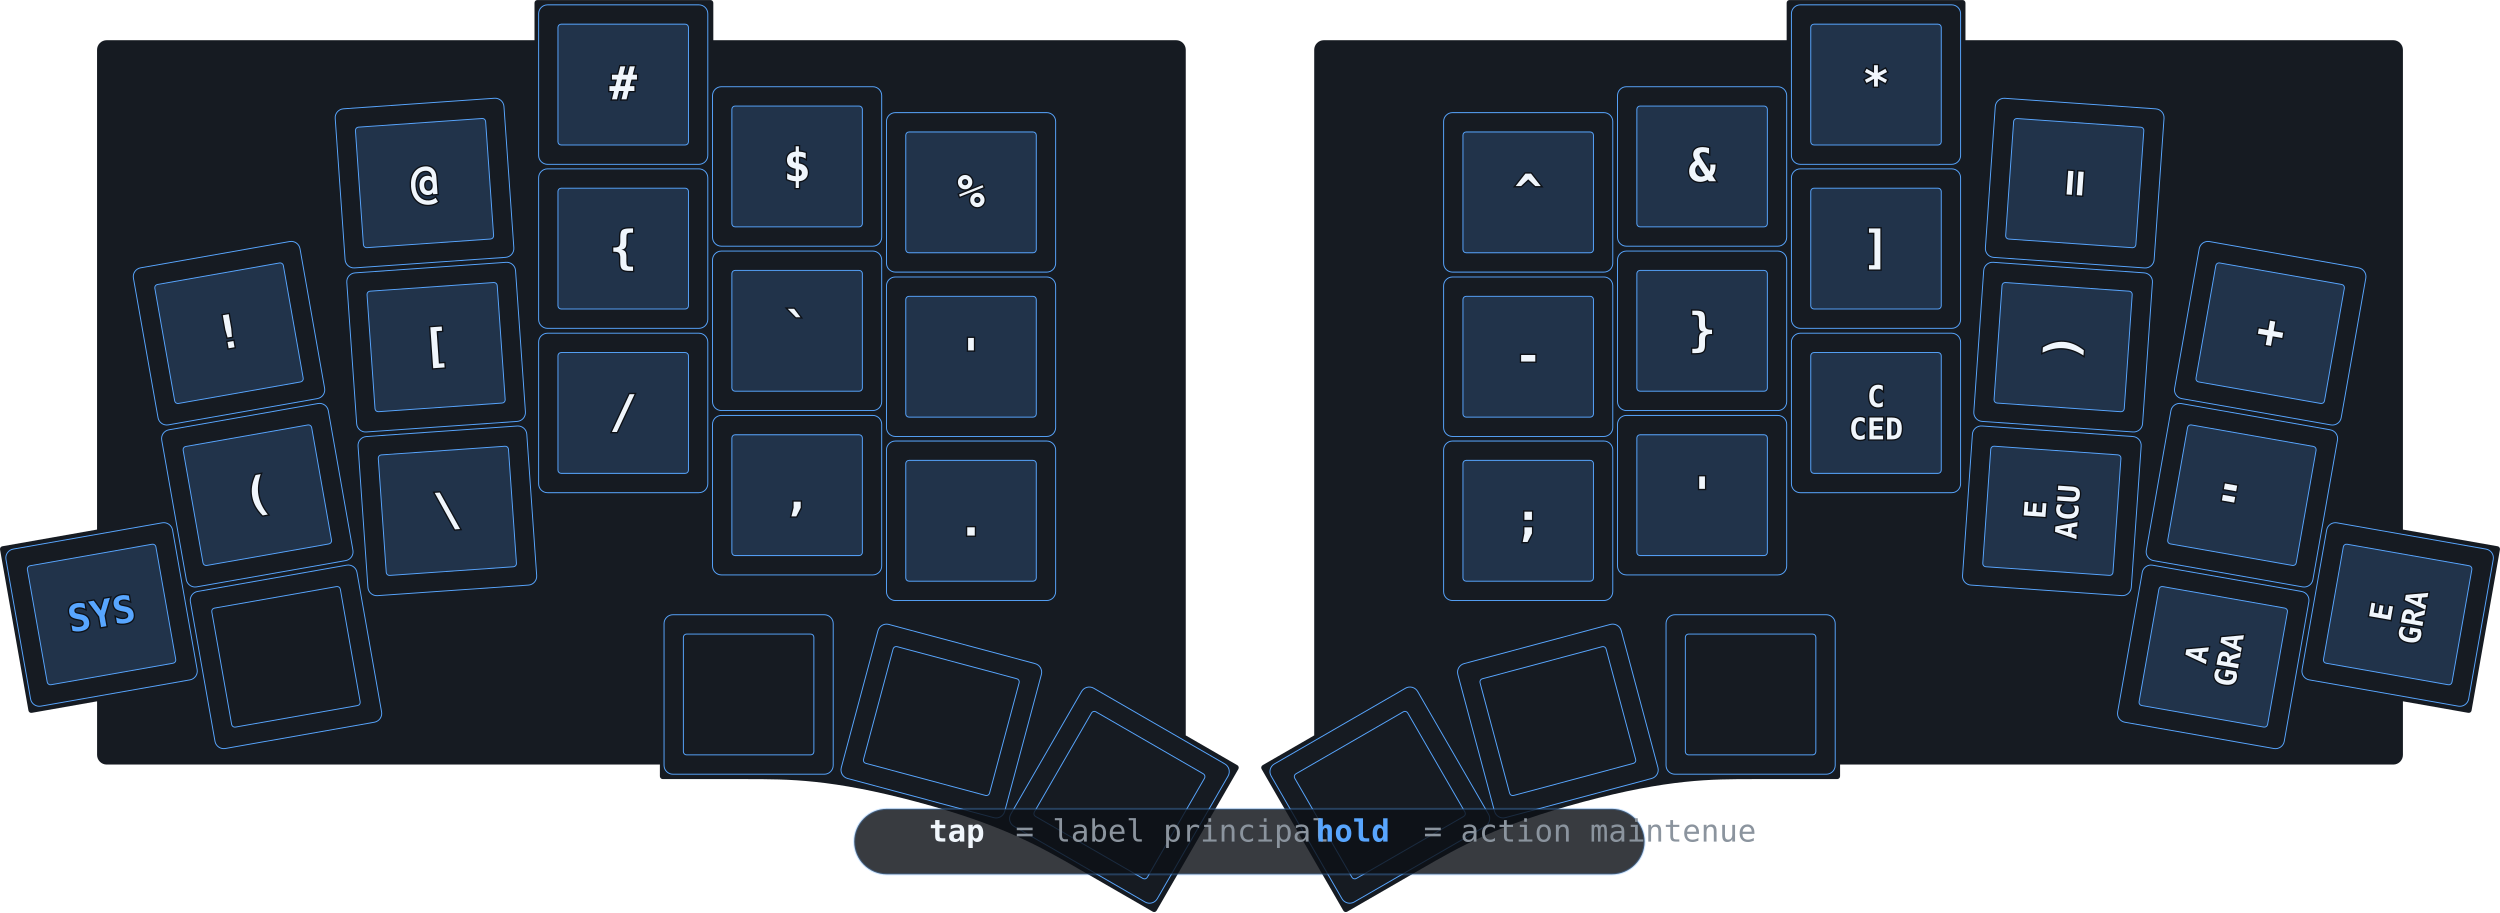
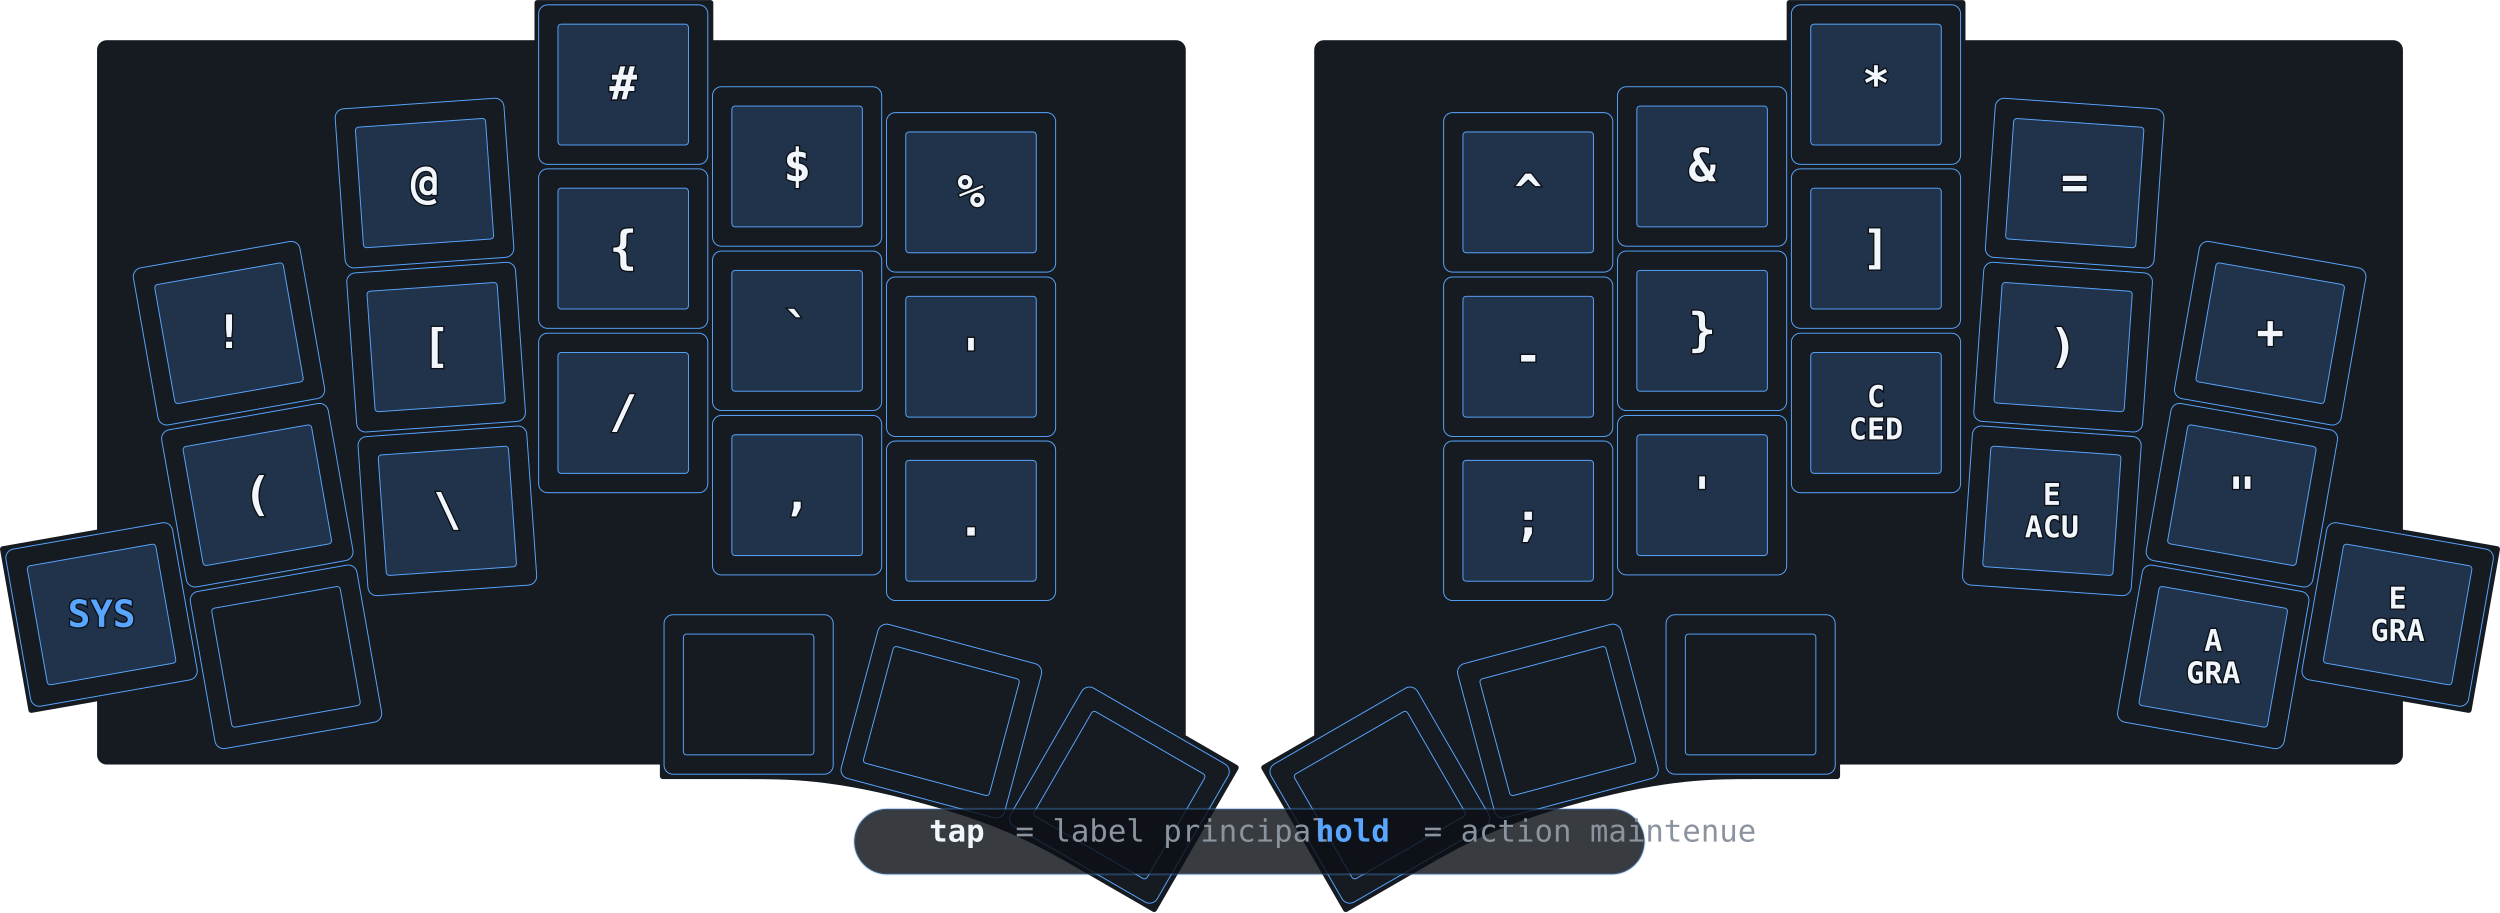
<svg xmlns="http://www.w3.org/2000/svg" width="258.64mm" height="94.36mm" viewBox="0 0 733.16 267.46">
  <defs>
    <style>
      .cls-1 {
        fill: #161b22;
      }

      .cls-2 {
        fill: none;
        stroke: #58a6ff;
        stroke-miterlimit: 10;
        stroke-width: .28px;
      }
    </style>
  </defs>
  <g id="Shape">
    <path class="cls-1" d="M.69,160.19l27.77-4.9V14.61c0-1.57,1.27-2.83,2.83-2.83h125.46V.84c0-.46,.38-.84,.84-.84h50.76c.46,0,.84,.38,.84,.84V11.78h135.72c1.57,0,2.83,1.27,2.83,2.83V215.66l15.12,8.73c.4,.23,.54,.74,.31,1.14l-23.97,41.51c-.23,.4-.74,.54-1.14,.31-2.77-1.6-13.03-7.52-21.72-12.54-11.22-6.48-22.44-12.96-47.42-19.65s-37.59-6.69-50.19-6.69c-10.77,0-21.38,0-24.37,0-.46,0-.84-.38-.84-.84v-3.42H31.3c-1.57,0-2.83-1.27-2.83-2.83v-15.72l-19.16,3.38c-.46,.08-.89-.22-.97-.68L.01,161.16c-.08-.46,.22-.89,.68-.97Z" />
    <path class="cls-1" d="M732.46,160.19l-27.77-4.9V14.61c0-1.57-1.27-2.83-2.83-2.83h-125.46V.84c0-.46-.38-.84-.84-.84h-50.76c-.46,0-.84,.38-.84,.84V11.78h-135.72c-1.57,0-2.83,1.27-2.83,2.83V215.66l-15.12,8.73c-.4,.23-.54,.74-.31,1.14l23.97,41.51c.23,.4,.74,.54,1.14,.31,2.77-1.6,13.03-7.52,21.72-12.54,11.22-6.48,22.44-12.96,47.42-19.65s37.59-6.69,50.19-6.69c10.77,0,21.38,0,24.37,0,.46,0,.84-.38,.84-.84v-3.42h162.23c1.57,0,2.83-1.27,2.83-2.83v-15.72l19.16,3.38c.46,.08,.89-.22,.97-.68l8.32-47.2c.08-.46-.22-.89-.68-.97Z" />
  </g>
  <g id="Keys_Kopie" data-name="Keys Kopie">
    <g id="Keycaps">
      <rect class="cls-2" x="259.97" y="33.02" width="49.61" height="46.77" rx="2.61" ry="2.61" />
      <rect class="cls-2" x="259.97" y="81.22" width="49.61" height="46.77" rx="2.61" ry="2.61" />
      <rect class="cls-2" x="259.97" y="129.33" width="49.61" height="46.77" rx="2.61" ry="2.61" />
      <rect class="cls-2" x="208.96" y="25.42" width="49.61" height="46.77" rx="2.61" ry="2.61" />
      <rect class="cls-2" x="208.96" y="73.62" width="49.61" height="46.77" rx="2.61" ry="2.61" />
      <rect class="cls-2" x="208.96" y="121.82" width="49.61" height="46.77" rx="2.61" ry="2.61" />
      <rect class="cls-2" x="157.96" y="1.41" width="49.61" height="46.77" rx="2.61" ry="2.61" />
      <rect class="cls-2" x="157.96" y="49.51" width="49.61" height="46.77" rx="2.61" ry="2.61" />
      <rect class="cls-2" x="157.96" y="97.71" width="49.61" height="46.77" rx="2.61" ry="2.61" />
      <rect class="cls-2" x="194.74" y="180.27" width="49.61" height="46.77" rx="2.61" ry="2.61" />
      <rect class="cls-2" x="99.69" y="30.3" width="49.61" height="46.77" rx="2.61" ry="2.61" transform="translate(-3.44 8.81) rotate(-4)" />
      <rect class="cls-2" x="103.09" y="78.41" width="49.61" height="46.77" rx="2.61" ry="2.61" transform="translate(-6.79 9.17) rotate(-4)" />
      <rect class="cls-2" x="106.39" y="126.41" width="49.61" height="46.77" rx="2.61" ry="2.61" transform="translate(-10.13 9.52) rotate(-4)" />
      <rect class="cls-2" x="42.36" y="74.32" width="49.61" height="46.77" rx="2.61" ry="2.61" transform="translate(-15.95 13.15) rotate(-10)" />
      <rect class="cls-2" x="50.66" y="121.83" width="49.61" height="46.77" rx="2.61" ry="2.61" transform="translate(-24.07 15.31) rotate(-10)" />
      <rect class="cls-2" x="59.06" y="169.23" width="49.61" height="46.77" rx="2.61" ry="2.61" transform="translate(-32.17 17.49) rotate(-10)" />
      <rect class="cls-2" x="252.67" y="186.64" width="46.77" height="49.61" rx="2.61" ry="2.61" transform="translate(.37 423.37) rotate(-75)" />
      <rect class="cls-2" x="304.89" y="208.37" width="46.77" height="49.61" rx="2.61" ry="2.61" transform="translate(-37.79 400.88) rotate(-60)" />
      <rect class="cls-2" x="4.98" y="156.81" width="49.61" height="46.77" rx="2.61" ry="2.61" transform="translate(-30.84 7.91) rotate(-10)" />
    </g>
    <g>
      <rect class="cls-2" x="265.63" y="38.69" width="38.27" height="35.43" rx=".95" ry=".95" />
      <rect class="cls-2" x="265.63" y="86.89" width="38.27" height="35.43" rx=".95" ry=".95" />
      <rect class="cls-2" x="265.63" y="135" width="38.27" height="35.43" rx=".95" ry=".95" />
      <rect class="cls-2" x="214.63" y="31.09" width="38.27" height="35.43" rx=".95" ry=".95" />
      <rect class="cls-2" x="214.63" y="79.29" width="38.27" height="35.43" rx=".95" ry=".95" />
      <rect class="cls-2" x="214.63" y="127.49" width="38.27" height="35.43" rx=".95" ry=".95" />
      <rect class="cls-2" x="163.63" y="7.08" width="38.27" height="35.43" rx=".95" ry=".95" />
      <rect class="cls-2" x="163.63" y="55.18" width="38.27" height="35.43" rx=".95" ry=".95" />
      <rect class="cls-2" x="163.63" y="103.38" width="38.27" height="35.43" rx=".95" ry=".95" />
      <rect class="cls-2" x="200.41" y="185.94" width="38.27" height="35.43" rx=".95" ry=".95" />
      <rect class="cls-2" x="105.36" y="35.97" width="38.27" height="35.43" rx=".95" ry=".95" transform="translate(-3.44 8.81) rotate(-4)" />
      <rect class="cls-2" x="108.76" y="84.07" width="38.27" height="35.43" rx=".95" ry=".95" transform="translate(-6.79 9.17) rotate(-4)" />
      <rect class="cls-2" x="112.06" y="132.08" width="38.27" height="35.43" rx=".95" ry=".95" transform="translate(-10.13 9.52) rotate(-4)" />
      <rect class="cls-2" x="48.03" y="79.99" width="38.27" height="35.43" rx=".95" ry=".95" transform="translate(-15.95 13.15) rotate(-10)" />
      <rect class="cls-2" x="56.33" y="127.5" width="38.27" height="35.43" rx=".95" ry=".95" transform="translate(-24.07 15.31) rotate(-10)" />
      <rect class="cls-2" x="64.73" y="174.9" width="38.27" height="35.43" rx=".95" ry=".95" transform="translate(-32.17 17.49) rotate(-10)" />
      <rect class="cls-2" x="258.34" y="192.31" width="35.43" height="38.27" rx=".95" ry=".95" transform="translate(.37 423.37) rotate(-75)" />
      <rect class="cls-2" x="310.56" y="214.04" width="35.43" height="38.27" rx=".95" ry=".95" transform="translate(-37.79 400.88) rotate(-60)" />
      <rect class="cls-2" x="10.65" y="162.48" width="38.27" height="35.43" rx=".95" ry=".95" transform="translate(-30.84 7.91) rotate(-10)" />
    </g>
    <g id="Keycaps-2" data-name="Keycaps">
      <rect class="cls-2" x="423.36" y="33.02" width="49.61" height="46.77" rx="2.61" ry="2.61" />
      <rect class="cls-2" x="423.36" y="81.22" width="49.61" height="46.77" rx="2.61" ry="2.61" />
      <rect class="cls-2" x="423.36" y="129.33" width="49.61" height="46.77" rx="2.61" ry="2.61" />
      <rect class="cls-2" x="474.36" y="25.42" width="49.61" height="46.77" rx="2.61" ry="2.61" />
      <rect class="cls-2" x="474.36" y="73.62" width="49.61" height="46.77" rx="2.61" ry="2.61" />
      <rect class="cls-2" x="474.36" y="121.82" width="49.61" height="46.77" rx="2.61" ry="2.61" />
      <rect class="cls-2" x="525.36" y="1.41" width="49.61" height="46.77" rx="2.61" ry="2.61" />
      <rect class="cls-2" x="525.36" y="49.51" width="49.61" height="46.77" rx="2.61" ry="2.61" />
      <rect class="cls-2" x="525.36" y="97.71" width="49.61" height="46.77" rx="2.61" ry="2.61" />
      <rect class="cls-2" x="488.59" y="180.27" width="49.61" height="46.77" rx="2.61" ry="2.61" />
      <rect class="cls-2" x="585.05" y="28.89" width="46.77" height="49.61" rx="2.61" ry="2.61" transform="translate(512.43 656.9) rotate(-86)" />
      <rect class="cls-2" x="581.65" y="76.99" width="46.77" height="49.61" rx="2.61" ry="2.61" transform="translate(461.29 698.25) rotate(-86)" />
      <rect class="cls-2" x="578.35" y="124.99" width="46.77" height="49.61" rx="2.61" ry="2.61" transform="translate(410.33 739.61) rotate(-86)" />
      <rect class="cls-2" x="642.38" y="72.9" width="46.77" height="49.61" rx="2.61" ry="2.61" transform="translate(453.94 736.4) rotate(-80)" />
      <rect class="cls-2" x="634.08" y="120.41" width="46.77" height="49.61" rx="2.61" ry="2.61" transform="translate(400.29 767.48) rotate(-80)" />
      <rect class="cls-2" x="625.68" y="167.81" width="46.77" height="49.61" rx="2.61" ry="2.61" transform="translate(346.67 798.38) rotate(-80)" />
      <rect class="cls-2" x="432.07" y="188.06" width="49.61" height="46.77" rx="2.61" ry="2.61" transform="translate(-39.16 125.45) rotate(-15)" />
      <rect class="cls-2" x="379.85" y="209.78" width="49.61" height="46.77" rx="2.61" ry="2.61" transform="translate(-62.37 233.57) rotate(-30)" />
      <rect class="cls-2" x="679.76" y="155.39" width="46.77" height="49.61" rx="2.61" ry="2.61" transform="translate(403.59 841.37) rotate(-80)" />
    </g>
    <g>
      <rect class="cls-2" x="429.03" y="38.69" width="38.27" height="35.43" rx=".95" ry=".95" />
      <rect class="cls-2" x="429.03" y="86.89" width="38.27" height="35.43" rx=".95" ry=".95" />
      <rect class="cls-2" x="429.03" y="135" width="38.27" height="35.43" rx=".95" ry=".95" />
      <rect class="cls-2" x="480.03" y="31.09" width="38.27" height="35.43" rx=".95" ry=".95" />
      <rect class="cls-2" x="480.03" y="79.29" width="38.27" height="35.43" rx=".95" ry=".95" />
      <rect class="cls-2" x="480.03" y="127.49" width="38.27" height="35.43" rx=".95" ry=".95" />
      <rect class="cls-2" x="531.03" y="7.08" width="38.27" height="35.43" rx=".95" ry=".95" />
      <rect class="cls-2" x="531.03" y="55.18" width="38.27" height="35.43" rx=".95" ry=".95" />
      <rect class="cls-2" x="531.03" y="103.38" width="38.27" height="35.43" rx=".95" ry=".95" />
      <rect class="cls-2" x="494.25" y="185.94" width="38.27" height="35.43" rx=".95" ry=".95" />
      <rect class="cls-2" x="590.72" y="34.56" width="35.43" height="38.27" rx=".95" ry=".95" transform="translate(512.44 656.9) rotate(-86)" />
      <rect class="cls-2" x="587.32" y="82.66" width="35.43" height="38.27" rx=".95" ry=".95" transform="translate(461.29 698.25) rotate(-86)" />
      <rect class="cls-2" x="584.02" y="130.66" width="35.43" height="38.27" rx=".95" ry=".95" transform="translate(410.33 739.61) rotate(-86)" />
      <rect class="cls-2" x="648.05" y="78.57" width="35.43" height="38.27" rx=".95" ry=".95" transform="translate(453.93 736.39) rotate(-80)" />
      <rect class="cls-2" x="639.75" y="126.08" width="35.43" height="38.27" rx=".95" ry=".95" transform="translate(400.29 767.47) rotate(-80)" />
      <rect class="cls-2" x="631.35" y="173.48" width="35.43" height="38.27" rx=".95" ry=".95" transform="translate(346.67 798.37) rotate(-80)" />
      <rect class="cls-2" x="437.73" y="193.73" width="38.27" height="35.43" rx=".95" ry=".95" transform="translate(-39.16 125.46) rotate(-15)" />
      <rect class="cls-2" x="385.52" y="215.45" width="38.27" height="35.43" rx=".95" ry=".95" transform="translate(-62.37 233.57) rotate(-30)" />
      <rect class="cls-2" x="685.43" y="161.06" width="35.43" height="38.27" rx=".95" ry=".95" transform="translate(403.59 841.37) rotate(-80)" />
    </g>
  </g>
  <g id="Readme_Overlay_sym">
    <rect x="265.63" y="38.69" width="38.27" height="35.43" rx=".95" ry=".95" fill="#58a6ff" fill-opacity="0.18" stroke="none" />
    <text x="284.77" y="56.91" fill="#f0f6fc" font-family="'DejaVu Sans Mono', 'SFMono-Regular', Consolas, monospace" font-size="13.5" font-weight="700" text-anchor="middle" dominant-baseline="middle" stroke="#0d1117" stroke-width=".8" paint-order="stroke fill">%</text>
    <rect x="265.63" y="86.89" width="38.27" height="35.43" rx=".95" ry=".95" fill="#58a6ff" fill-opacity="0.18" stroke="none" />
    <text x="284.77" y="105.11" fill="#f0f6fc" font-family="'DejaVu Sans Mono', 'SFMono-Regular', Consolas, monospace" font-size="13.5" font-weight="700" text-anchor="middle" dominant-baseline="middle" stroke="#0d1117" stroke-width=".8" paint-order="stroke fill">'</text>
    <rect x="265.63" y="135" width="38.27" height="35.43" rx=".95" ry=".95" fill="#58a6ff" fill-opacity="0.18" stroke="none" />
    <text x="284.77" y="153.22" fill="#f0f6fc" font-family="'DejaVu Sans Mono', 'SFMono-Regular', Consolas, monospace" font-size="13.5" font-weight="700" text-anchor="middle" dominant-baseline="middle" stroke="#0d1117" stroke-width=".8" paint-order="stroke fill">.</text>
    <rect x="214.63" y="31.09" width="38.27" height="35.43" rx=".95" ry=".95" fill="#58a6ff" fill-opacity="0.18" stroke="none" />
    <text x="233.77" y="49.31" fill="#f0f6fc" font-family="'DejaVu Sans Mono', 'SFMono-Regular', Consolas, monospace" font-size="13.5" font-weight="700" text-anchor="middle" dominant-baseline="middle" stroke="#0d1117" stroke-width=".8" paint-order="stroke fill">$</text>
    <rect x="214.63" y="79.29" width="38.27" height="35.43" rx=".95" ry=".95" fill="#58a6ff" fill-opacity="0.18" stroke="none" />
    <text x="233.77" y="97.51" fill="#f0f6fc" font-family="'DejaVu Sans Mono', 'SFMono-Regular', Consolas, monospace" font-size="13.5" font-weight="700" text-anchor="middle" dominant-baseline="middle" stroke="#0d1117" stroke-width=".8" paint-order="stroke fill">`</text>
    <rect x="214.63" y="127.49" width="38.27" height="35.43" rx=".95" ry=".95" fill="#58a6ff" fill-opacity="0.18" stroke="none" />
    <text x="233.77" y="145.71" fill="#f0f6fc" font-family="'DejaVu Sans Mono', 'SFMono-Regular', Consolas, monospace" font-size="13.5" font-weight="700" text-anchor="middle" dominant-baseline="middle" stroke="#0d1117" stroke-width=".8" paint-order="stroke fill">,</text>
    <rect x="163.63" y="7.08" width="38.27" height="35.43" rx=".95" ry=".95" fill="#58a6ff" fill-opacity="0.18" stroke="none" />
    <text x="182.77" y="25.3" fill="#f0f6fc" font-family="'DejaVu Sans Mono', 'SFMono-Regular', Consolas, monospace" font-size="13.5" font-weight="700" text-anchor="middle" dominant-baseline="middle" stroke="#0d1117" stroke-width=".8" paint-order="stroke fill">#</text>
    <rect x="163.63" y="55.18" width="38.27" height="35.43" rx=".95" ry=".95" fill="#58a6ff" fill-opacity="0.18" stroke="none" />
    <text x="182.77" y="73.4" fill="#f0f6fc" font-family="'DejaVu Sans Mono', 'SFMono-Regular', Consolas, monospace" font-size="13.5" font-weight="700" text-anchor="middle" dominant-baseline="middle" stroke="#0d1117" stroke-width=".8" paint-order="stroke fill">{</text>
    <rect x="163.63" y="103.38" width="38.27" height="35.43" rx=".95" ry=".95" fill="#58a6ff" fill-opacity="0.18" stroke="none" />
    <text x="182.77" y="121.6" fill="#f0f6fc" font-family="'DejaVu Sans Mono', 'SFMono-Regular', Consolas, monospace" font-size="13.5" font-weight="700" text-anchor="middle" dominant-baseline="middle" stroke="#0d1117" stroke-width=".8" paint-order="stroke fill">/</text>
    <rect x="105.36" y="35.97" width="38.27" height="35.43" rx=".95" ry=".95" transform="translate(-3.44 8.81) rotate(-4)" fill="#58a6ff" fill-opacity="0.18" stroke="none" />
-     <text x="124.5" y="54.19" transform="translate(-3.44 8.81) rotate(-4)" fill="#f0f6fc" font-family="'DejaVu Sans Mono', 'SFMono-Regular', Consolas, monospace" font-size="13.5" font-weight="700" text-anchor="middle" dominant-baseline="middle" stroke="#0d1117" stroke-width=".8" paint-order="stroke fill">@</text>
+     <text x="124.5" y="54.19" fill="#f0f6fc" font-family="'DejaVu Sans Mono', 'SFMono-Regular', Consolas, monospace" font-size="13.5" font-weight="700" text-anchor="middle" dominant-baseline="middle" stroke="#0d1117" stroke-width=".8" paint-order="stroke fill">@</text>
    <rect x="108.76" y="84.07" width="38.27" height="35.43" rx=".95" ry=".95" transform="translate(-6.79 9.17) rotate(-4)" fill="#58a6ff" fill-opacity="0.18" stroke="none" />
-     <text x="127.9" y="102.29" transform="translate(-6.79 9.17) rotate(-4)" fill="#f0f6fc" font-family="'DejaVu Sans Mono', 'SFMono-Regular', Consolas, monospace" font-size="13.5" font-weight="700" text-anchor="middle" dominant-baseline="middle" stroke="#0d1117" stroke-width=".8" paint-order="stroke fill">[</text>
+     <text x="127.9" y="102.29" fill="#f0f6fc" font-family="'DejaVu Sans Mono', 'SFMono-Regular', Consolas, monospace" font-size="13.5" font-weight="700" text-anchor="middle" dominant-baseline="middle" stroke="#0d1117" stroke-width=".8" paint-order="stroke fill">[</text>
    <rect x="112.06" y="132.08" width="38.27" height="35.43" rx=".95" ry=".95" transform="translate(-10.13 9.52) rotate(-4)" fill="#58a6ff" fill-opacity="0.18" stroke="none" />
-     <text x="131.2" y="150.3" transform="translate(-10.13 9.52) rotate(-4)" fill="#f0f6fc" font-family="'DejaVu Sans Mono', 'SFMono-Regular', Consolas, monospace" font-size="13.5" font-weight="700" text-anchor="middle" dominant-baseline="middle" stroke="#0d1117" stroke-width=".8" paint-order="stroke fill">\</text>
+     <text x="131.2" y="150.3" fill="#f0f6fc" font-family="'DejaVu Sans Mono', 'SFMono-Regular', Consolas, monospace" font-size="13.5" font-weight="700" text-anchor="middle" dominant-baseline="middle" stroke="#0d1117" stroke-width=".8" paint-order="stroke fill">\</text>
    <rect x="48.03" y="79.99" width="38.27" height="35.43" rx=".95" ry=".95" transform="translate(-15.95 13.15) rotate(-10)" fill="#58a6ff" fill-opacity="0.18" stroke="none" />
-     <text x="67.17" y="98.21" transform="translate(-15.95 13.15) rotate(-10)" fill="#f0f6fc" font-family="'DejaVu Sans Mono', 'SFMono-Regular', Consolas, monospace" font-size="13.5" font-weight="700" text-anchor="middle" dominant-baseline="middle" stroke="#0d1117" stroke-width=".8" paint-order="stroke fill">!</text>
+     <text x="67.17" y="98.21" fill="#f0f6fc" font-family="'DejaVu Sans Mono', 'SFMono-Regular', Consolas, monospace" font-size="13.5" font-weight="700" text-anchor="middle" dominant-baseline="middle" stroke="#0d1117" stroke-width=".8" paint-order="stroke fill">!</text>
    <rect x="56.33" y="127.5" width="38.27" height="35.43" rx=".95" ry=".95" transform="translate(-24.07 15.31) rotate(-10)" fill="#58a6ff" fill-opacity="0.18" stroke="none" />
-     <text x="75.47" y="145.72" transform="translate(-24.07 15.31) rotate(-10)" fill="#f0f6fc" font-family="'DejaVu Sans Mono', 'SFMono-Regular', Consolas, monospace" font-size="13.5" font-weight="700" text-anchor="middle" dominant-baseline="middle" stroke="#0d1117" stroke-width=".8" paint-order="stroke fill">(</text>
+     <text x="75.47" y="145.72" fill="#f0f6fc" font-family="'DejaVu Sans Mono', 'SFMono-Regular', Consolas, monospace" font-size="13.5" font-weight="700" text-anchor="middle" dominant-baseline="middle" stroke="#0d1117" stroke-width=".8" paint-order="stroke fill">(</text>
    <rect x="10.65" y="162.48" width="38.27" height="35.43" rx=".95" ry=".95" transform="translate(-30.84 7.91) rotate(-10)" fill="#58a6ff" fill-opacity="0.18" stroke="none" />
-     <text x="29.79" y="180.7" transform="translate(-30.84 7.91) rotate(-10)" fill="#58a6ff" font-family="'DejaVu Sans Mono', 'SFMono-Regular', Consolas, monospace" font-size="11" font-weight="700" text-anchor="middle" dominant-baseline="middle" stroke="#0d1117" stroke-width=".8" paint-order="stroke fill">SYS</text>
+     <text x="29.79" y="180.7" fill="#58a6ff" font-family="'DejaVu Sans Mono', 'SFMono-Regular', Consolas, monospace" font-size="11" font-weight="700" text-anchor="middle" dominant-baseline="middle" stroke="#0d1117" stroke-width=".8" paint-order="stroke fill">SYS</text>
    <rect x="429.03" y="38.69" width="38.27" height="35.43" rx=".95" ry=".95" fill="#58a6ff" fill-opacity="0.18" stroke="none" />
    <text x="448.17" y="56.91" fill="#f0f6fc" font-family="'DejaVu Sans Mono', 'SFMono-Regular', Consolas, monospace" font-size="13.5" font-weight="700" text-anchor="middle" dominant-baseline="middle" stroke="#0d1117" stroke-width=".8" paint-order="stroke fill">^</text>
    <rect x="429.03" y="86.89" width="38.27" height="35.43" rx=".95" ry=".95" fill="#58a6ff" fill-opacity="0.18" stroke="none" />
    <text x="448.17" y="105.11" fill="#f0f6fc" font-family="'DejaVu Sans Mono', 'SFMono-Regular', Consolas, monospace" font-size="13.5" font-weight="700" text-anchor="middle" dominant-baseline="middle" stroke="#0d1117" stroke-width=".8" paint-order="stroke fill">-</text>
    <rect x="429.03" y="135" width="38.27" height="35.43" rx=".95" ry=".95" fill="#58a6ff" fill-opacity="0.18" stroke="none" />
    <text x="448.17" y="153.22" fill="#f0f6fc" font-family="'DejaVu Sans Mono', 'SFMono-Regular', Consolas, monospace" font-size="13.5" font-weight="700" text-anchor="middle" dominant-baseline="middle" stroke="#0d1117" stroke-width=".8" paint-order="stroke fill">;</text>
    <rect x="480.03" y="31.09" width="38.27" height="35.43" rx=".95" ry=".95" fill="#58a6ff" fill-opacity="0.18" stroke="none" />
    <text x="499.17" y="49.31" fill="#f0f6fc" font-family="'DejaVu Sans Mono', 'SFMono-Regular', Consolas, monospace" font-size="13.5" font-weight="700" text-anchor="middle" dominant-baseline="middle" stroke="#0d1117" stroke-width=".8" paint-order="stroke fill">&amp;</text>
    <rect x="480.03" y="79.29" width="38.27" height="35.43" rx=".95" ry=".95" fill="#58a6ff" fill-opacity="0.18" stroke="none" />
    <text x="499.17" y="97.51" fill="#f0f6fc" font-family="'DejaVu Sans Mono', 'SFMono-Regular', Consolas, monospace" font-size="13.5" font-weight="700" text-anchor="middle" dominant-baseline="middle" stroke="#0d1117" stroke-width=".8" paint-order="stroke fill">}</text>
    <rect x="480.03" y="127.49" width="38.27" height="35.43" rx=".95" ry=".95" fill="#58a6ff" fill-opacity="0.18" stroke="none" />
    <text x="499.17" y="145.71" fill="#f0f6fc" font-family="'DejaVu Sans Mono', 'SFMono-Regular', Consolas, monospace" font-size="13.5" font-weight="700" text-anchor="middle" dominant-baseline="middle" stroke="#0d1117" stroke-width=".8" paint-order="stroke fill">'</text>
    <rect x="531.03" y="7.08" width="38.27" height="35.43" rx=".95" ry=".95" fill="#58a6ff" fill-opacity="0.18" stroke="none" />
    <text x="550.17" y="25.3" fill="#f0f6fc" font-family="'DejaVu Sans Mono', 'SFMono-Regular', Consolas, monospace" font-size="13.5" font-weight="700" text-anchor="middle" dominant-baseline="middle" stroke="#0d1117" stroke-width=".8" paint-order="stroke fill">*</text>
    <rect x="531.03" y="55.18" width="38.27" height="35.43" rx=".95" ry=".95" fill="#58a6ff" fill-opacity="0.18" stroke="none" />
    <text x="550.17" y="73.4" fill="#f0f6fc" font-family="'DejaVu Sans Mono', 'SFMono-Regular', Consolas, monospace" font-size="13.5" font-weight="700" text-anchor="middle" dominant-baseline="middle" stroke="#0d1117" stroke-width=".8" paint-order="stroke fill">]</text>
    <rect x="531.03" y="103.38" width="38.27" height="35.43" rx=".95" ry=".95" fill="#58a6ff" fill-opacity="0.18" stroke="none" />
    <text x="550.17" y="116.85" fill="#f0f6fc" font-family="'DejaVu Sans Mono', 'SFMono-Regular', Consolas, monospace" font-size="8.8" font-weight="700" text-anchor="middle" dominant-baseline="middle" stroke="#0d1117" stroke-width=".8" paint-order="stroke fill">C</text>
    <text x="550.17" y="126.35" fill="#f0f6fc" font-family="'DejaVu Sans Mono', 'SFMono-Regular', Consolas, monospace" font-size="8.8" font-weight="700" text-anchor="middle" dominant-baseline="middle" stroke="#0d1117" stroke-width=".8" paint-order="stroke fill">CED</text>
    <rect x="590.72" y="34.56" width="35.43" height="38.27" rx=".95" ry=".95" transform="translate(512.44 656.9) rotate(-86)" fill="#58a6ff" fill-opacity="0.18" stroke="none" />
-     <text x="608.44" y="54.2" transform="translate(512.44 656.9) rotate(-86)" fill="#f0f6fc" font-family="'DejaVu Sans Mono', 'SFMono-Regular', Consolas, monospace" font-size="13.5" font-weight="700" text-anchor="middle" dominant-baseline="middle" stroke="#0d1117" stroke-width=".8" paint-order="stroke fill">=</text>
+     <text x="608.44" y="54.2" fill="#f0f6fc" font-family="'DejaVu Sans Mono', 'SFMono-Regular', Consolas, monospace" font-size="13.5" font-weight="700" text-anchor="middle" dominant-baseline="middle" stroke="#0d1117" stroke-width=".8" paint-order="stroke fill">=</text>
    <rect x="587.32" y="82.66" width="35.43" height="38.27" rx=".95" ry=".95" transform="translate(461.29 698.25) rotate(-86)" fill="#58a6ff" fill-opacity="0.18" stroke="none" />
-     <text x="605.04" y="102.3" transform="translate(461.29 698.25) rotate(-86)" fill="#f0f6fc" font-family="'DejaVu Sans Mono', 'SFMono-Regular', Consolas, monospace" font-size="13.5" font-weight="700" text-anchor="middle" dominant-baseline="middle" stroke="#0d1117" stroke-width=".8" paint-order="stroke fill">)</text>
+     <text x="605.04" y="102.3" fill="#f0f6fc" font-family="'DejaVu Sans Mono', 'SFMono-Regular', Consolas, monospace" font-size="13.5" font-weight="700" text-anchor="middle" dominant-baseline="middle" stroke="#0d1117" stroke-width=".8" paint-order="stroke fill">)</text>
    <rect x="584.02" y="130.66" width="35.43" height="38.27" rx=".95" ry=".95" transform="translate(410.33 739.61) rotate(-86)" fill="#58a6ff" fill-opacity="0.18" stroke="none" />
-     <text x="601.74" y="145.55" transform="translate(410.33 739.61) rotate(-86)" fill="#f0f6fc" font-family="'DejaVu Sans Mono', 'SFMono-Regular', Consolas, monospace" font-size="8.8" font-weight="700" text-anchor="middle" dominant-baseline="middle" stroke="#0d1117" stroke-width=".8" paint-order="stroke fill">E</text>
-     <text x="601.74" y="155.05" transform="translate(410.33 739.61) rotate(-86)" fill="#f0f6fc" font-family="'DejaVu Sans Mono', 'SFMono-Regular', Consolas, monospace" font-size="8.8" font-weight="700" text-anchor="middle" dominant-baseline="middle" stroke="#0d1117" stroke-width=".8" paint-order="stroke fill">ACU</text>
+     <text x="601.74" y="145.55" fill="#f0f6fc" font-family="'DejaVu Sans Mono', 'SFMono-Regular', Consolas, monospace" font-size="8.8" font-weight="700" text-anchor="middle" dominant-baseline="middle" stroke="#0d1117" stroke-width=".8" paint-order="stroke fill">E</text>
+     <text x="601.74" y="155.05" fill="#f0f6fc" font-family="'DejaVu Sans Mono', 'SFMono-Regular', Consolas, monospace" font-size="8.8" font-weight="700" text-anchor="middle" dominant-baseline="middle" stroke="#0d1117" stroke-width=".8" paint-order="stroke fill">ACU</text>
    <rect x="648.05" y="78.57" width="35.43" height="38.27" rx=".95" ry=".95" transform="translate(453.93 736.39) rotate(-80)" fill="#58a6ff" fill-opacity="0.18" stroke="none" />
-     <text x="665.77" y="98.21" transform="translate(453.93 736.39) rotate(-80)" fill="#f0f6fc" font-family="'DejaVu Sans Mono', 'SFMono-Regular', Consolas, monospace" font-size="13.5" font-weight="700" text-anchor="middle" dominant-baseline="middle" stroke="#0d1117" stroke-width=".8" paint-order="stroke fill">+</text>
+     <text x="665.77" y="98.21" fill="#f0f6fc" font-family="'DejaVu Sans Mono', 'SFMono-Regular', Consolas, monospace" font-size="13.5" font-weight="700" text-anchor="middle" dominant-baseline="middle" stroke="#0d1117" stroke-width=".8" paint-order="stroke fill">+</text>
    <rect x="639.75" y="126.08" width="35.43" height="38.27" rx=".95" ry=".95" transform="translate(400.29 767.47) rotate(-80)" fill="#58a6ff" fill-opacity="0.18" stroke="none" />
-     <text x="657.47" y="145.72" transform="translate(400.29 767.47) rotate(-80)" fill="#f0f6fc" font-family="'DejaVu Sans Mono', 'SFMono-Regular', Consolas, monospace" font-size="13.5" font-weight="700" text-anchor="middle" dominant-baseline="middle" stroke="#0d1117" stroke-width=".8" paint-order="stroke fill">"</text>
+     <text x="657.47" y="145.72" fill="#f0f6fc" font-family="'DejaVu Sans Mono', 'SFMono-Regular', Consolas, monospace" font-size="13.5" font-weight="700" text-anchor="middle" dominant-baseline="middle" stroke="#0d1117" stroke-width=".8" paint-order="stroke fill">"</text>
    <rect x="631.35" y="173.48" width="35.43" height="38.27" rx=".95" ry=".95" transform="translate(346.67 798.37) rotate(-80)" fill="#58a6ff" fill-opacity="0.18" stroke="none" />
-     <text x="649.07" y="188.37" transform="translate(346.67 798.37) rotate(-80)" fill="#f0f6fc" font-family="'DejaVu Sans Mono', 'SFMono-Regular', Consolas, monospace" font-size="8.8" font-weight="700" text-anchor="middle" dominant-baseline="middle" stroke="#0d1117" stroke-width=".8" paint-order="stroke fill">A</text>
-     <text x="649.07" y="197.87" transform="translate(346.67 798.37) rotate(-80)" fill="#f0f6fc" font-family="'DejaVu Sans Mono', 'SFMono-Regular', Consolas, monospace" font-size="8.8" font-weight="700" text-anchor="middle" dominant-baseline="middle" stroke="#0d1117" stroke-width=".8" paint-order="stroke fill">GRA</text>
+     <text x="649.07" y="188.37" fill="#f0f6fc" font-family="'DejaVu Sans Mono', 'SFMono-Regular', Consolas, monospace" font-size="8.8" font-weight="700" text-anchor="middle" dominant-baseline="middle" stroke="#0d1117" stroke-width=".8" paint-order="stroke fill">A</text>
+     <text x="649.07" y="197.87" fill="#f0f6fc" font-family="'DejaVu Sans Mono', 'SFMono-Regular', Consolas, monospace" font-size="8.8" font-weight="700" text-anchor="middle" dominant-baseline="middle" stroke="#0d1117" stroke-width=".8" paint-order="stroke fill">GRA</text>
    <rect x="685.43" y="161.06" width="35.43" height="38.27" rx=".95" ry=".95" transform="translate(403.59 841.37) rotate(-80)" fill="#58a6ff" fill-opacity="0.18" stroke="none" />
-     <text x="703.15" y="175.95" transform="translate(403.59 841.37) rotate(-80)" fill="#f0f6fc" font-family="'DejaVu Sans Mono', 'SFMono-Regular', Consolas, monospace" font-size="8.8" font-weight="700" text-anchor="middle" dominant-baseline="middle" stroke="#0d1117" stroke-width=".8" paint-order="stroke fill">E</text>
-     <text x="703.15" y="185.45" transform="translate(403.59 841.37) rotate(-80)" fill="#f0f6fc" font-family="'DejaVu Sans Mono', 'SFMono-Regular', Consolas, monospace" font-size="8.8" font-weight="700" text-anchor="middle" dominant-baseline="middle" stroke="#0d1117" stroke-width=".8" paint-order="stroke fill">GRA</text>
+     <text x="703.15" y="175.95" fill="#f0f6fc" font-family="'DejaVu Sans Mono', 'SFMono-Regular', Consolas, monospace" font-size="8.8" font-weight="700" text-anchor="middle" dominant-baseline="middle" stroke="#0d1117" stroke-width=".8" paint-order="stroke fill">E</text>
+     <text x="703.15" y="185.45" fill="#f0f6fc" font-family="'DejaVu Sans Mono', 'SFMono-Regular', Consolas, monospace" font-size="8.8" font-weight="700" text-anchor="middle" dominant-baseline="middle" stroke="#0d1117" stroke-width=".8" paint-order="stroke fill">GRA</text>
  </g>
  <g id="Readme_Legend">
    <rect x="250.5" y="237.2" width="231.8" height="19.2" rx="9.6" ry="9.6" fill="#0d1117" fill-opacity=".82" stroke="#58a6ff" stroke-opacity=".28" stroke-width=".6" />
    <text x="272.5" y="246.8" fill="#f0f6fc" font-family="'DejaVu Sans Mono', 'SFMono-Regular', Consolas, monospace" font-size="9" font-weight="700">tap</text>
    <text x="297.8" y="246.8" fill="#8b949e" font-family="'DejaVu Sans Mono', 'SFMono-Regular', Consolas, monospace" font-size="9">= label principal</text>
    <text x="385.9" y="246.8" fill="#58a6ff" font-family="'DejaVu Sans Mono', 'SFMono-Regular', Consolas, monospace" font-size="9" font-weight="700">hold</text>
    <text x="417.5" y="246.8" fill="#8b949e" font-family="'DejaVu Sans Mono', 'SFMono-Regular', Consolas, monospace" font-size="9">= action maintenue</text>
  </g>
</svg>
